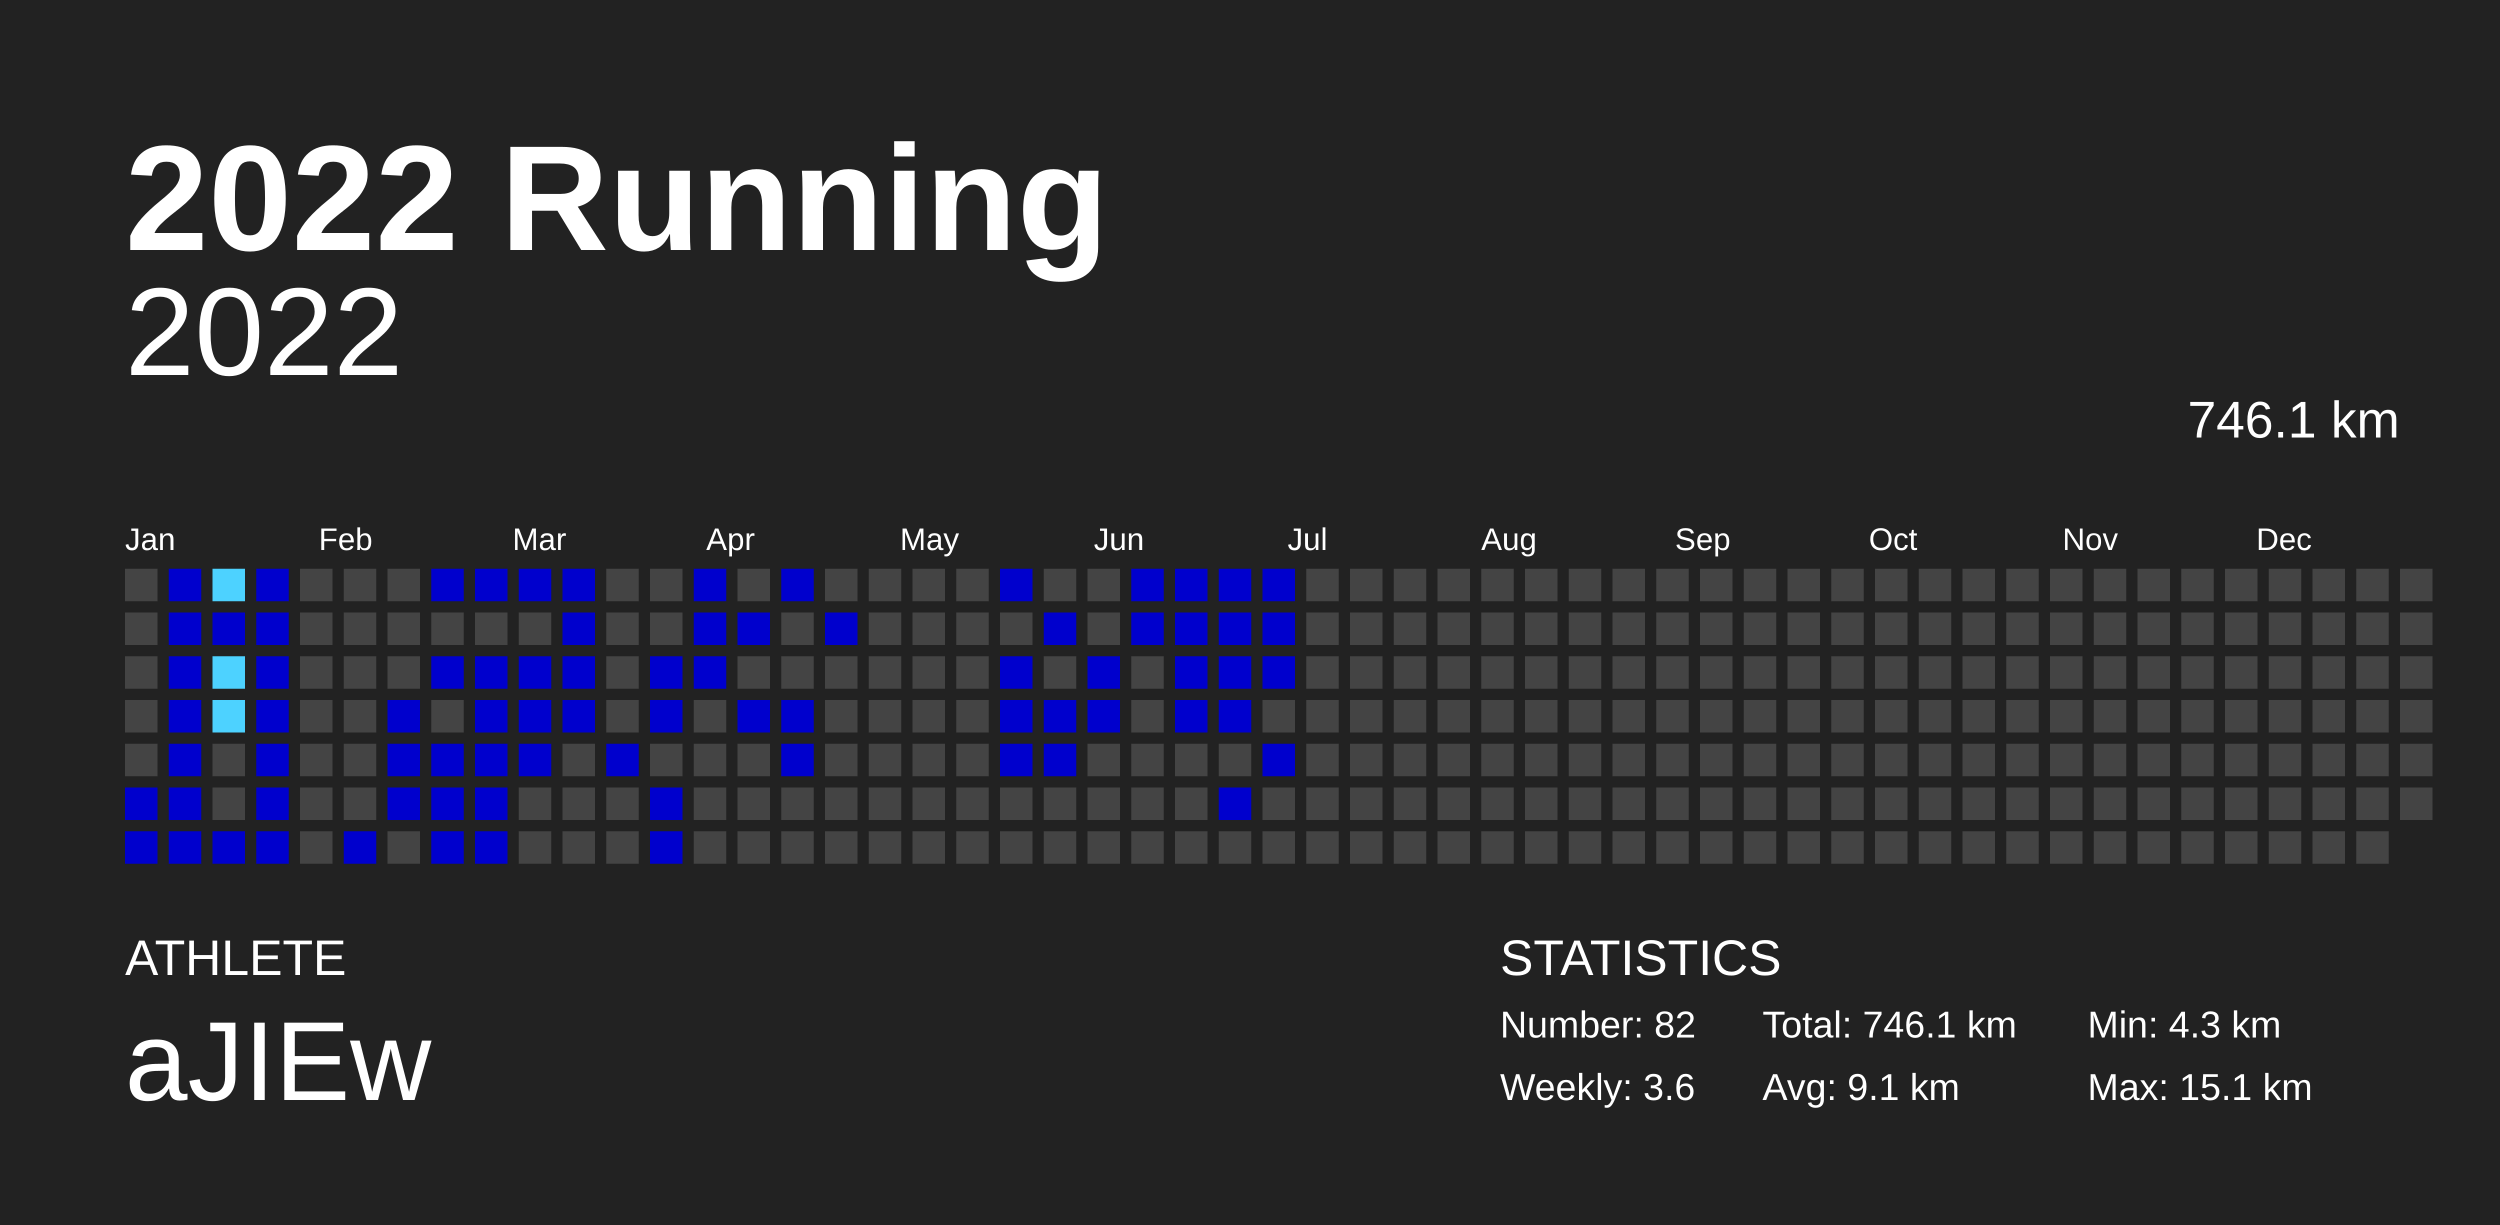
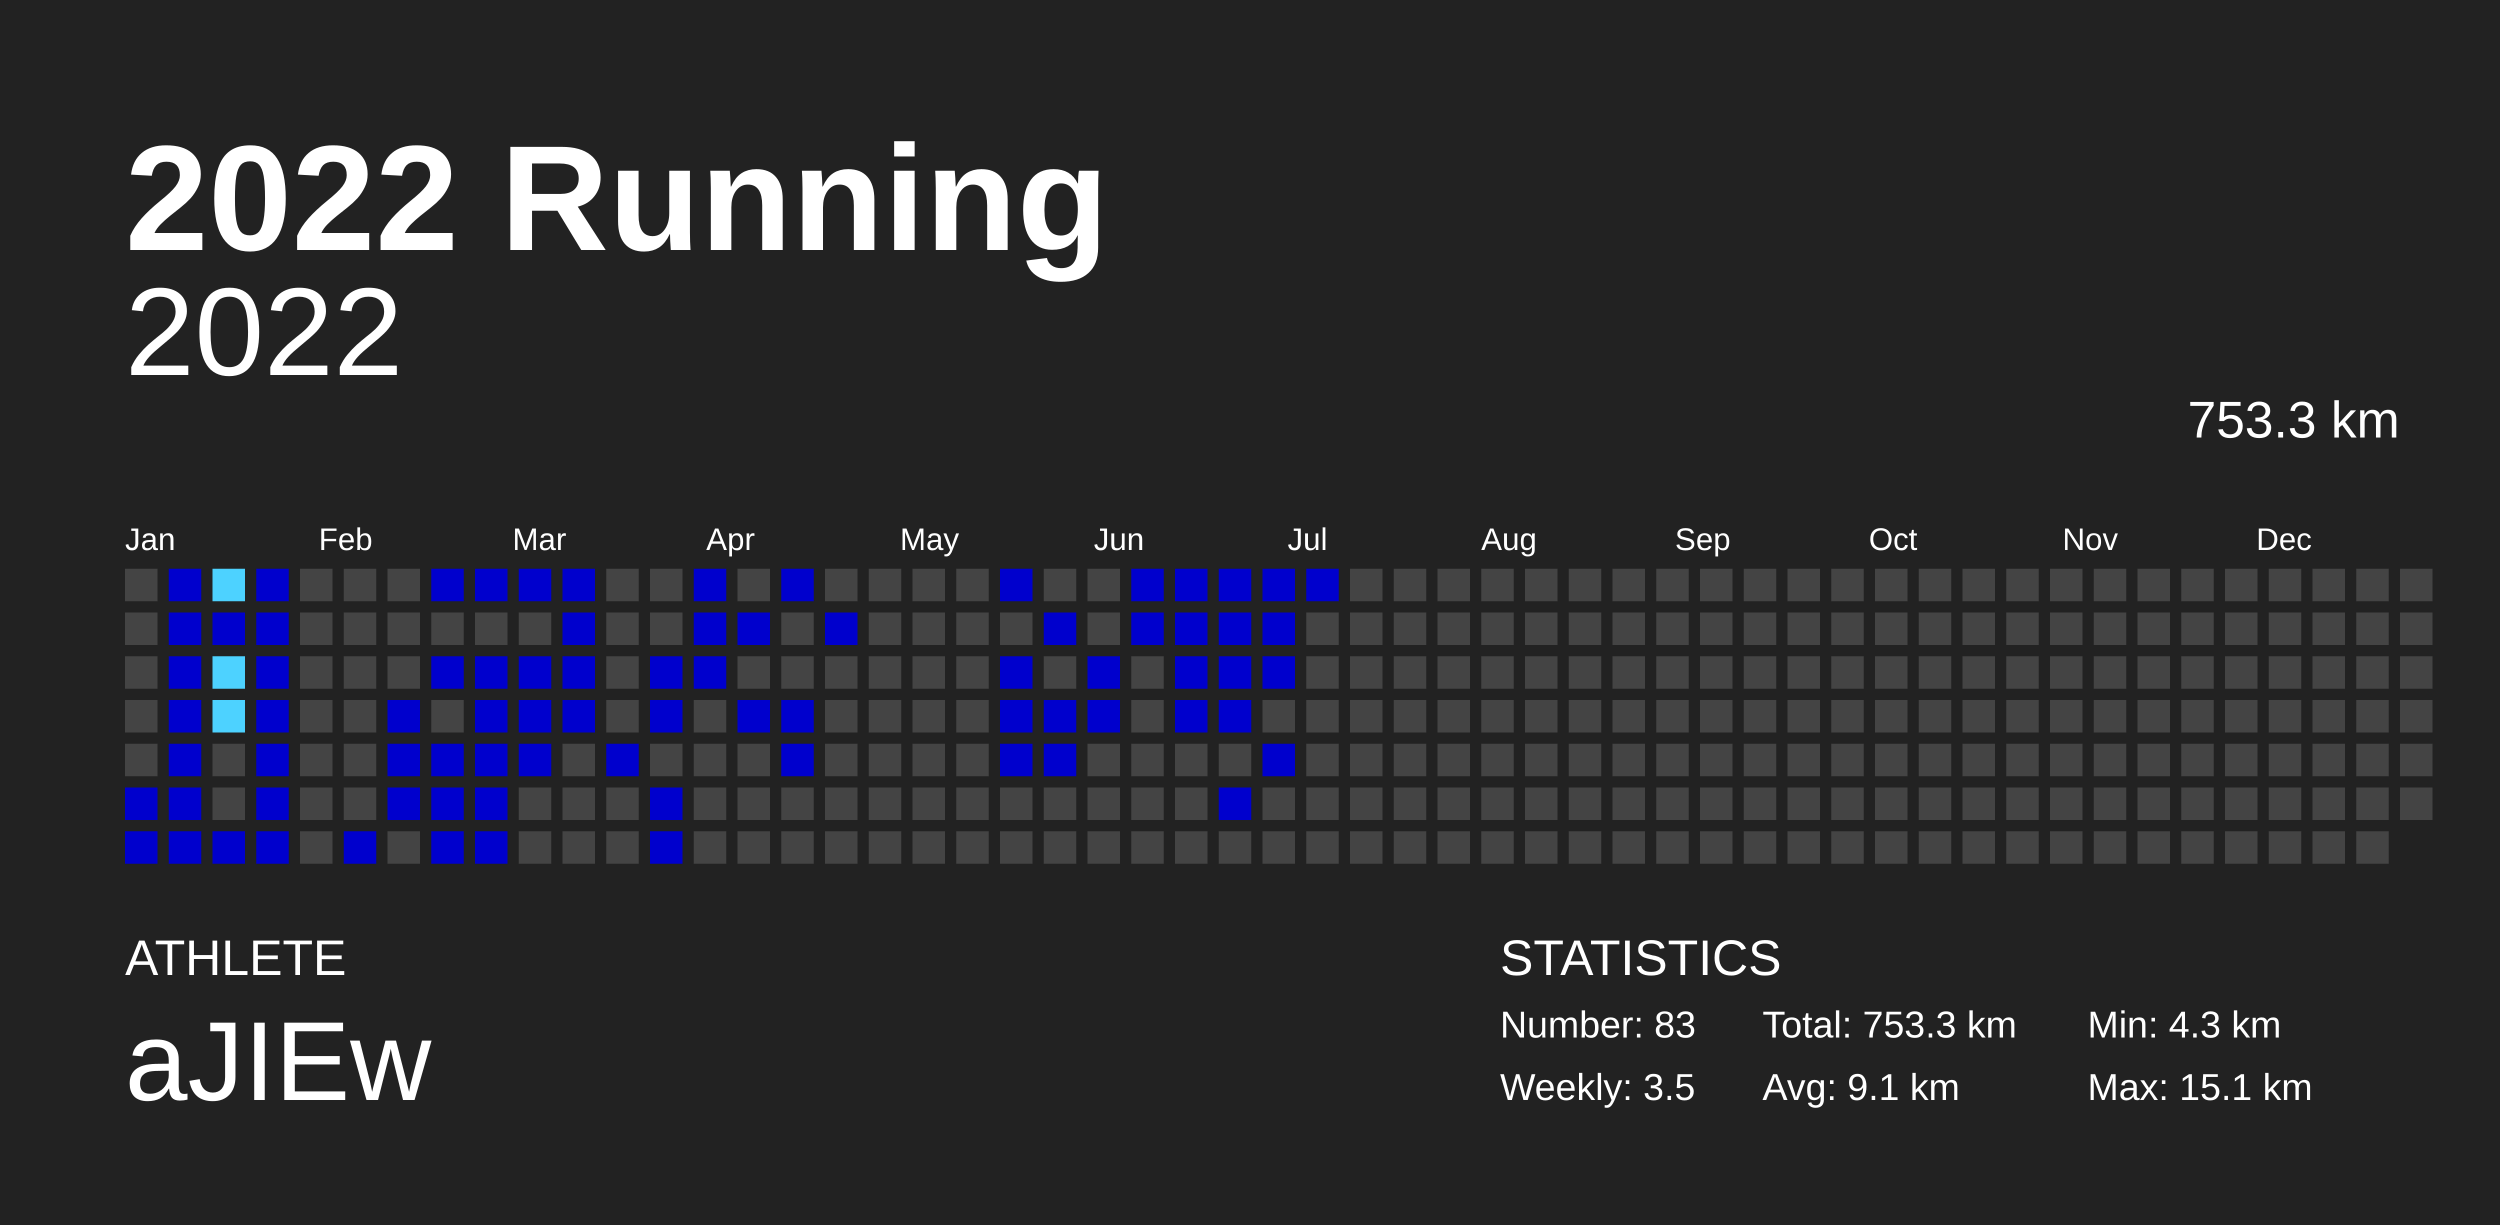
<svg xmlns="http://www.w3.org/2000/svg" baseProfile="full" height="98mm" version="1.1" viewBox="0,0,200,98" width="200mm">
  <defs />
  <rect fill="#222222" height="98" width="200" x="0" y="0" />
  <text fill="#FFFFFF" style="font-size:12px; font-family:Arial; font-weight:bold;" x="10" y="20">2022 Running</text>
  <text fill="#FFFFFF" style="font-size:4px; font-family:Arial" x="10" y="78">ATHLETE</text>
  <text fill="#FFFFFF" style="font-size:9px; font-family:Arial" x="10" y="88">aJIEw</text>
  <text fill="#FFFFFF" style="font-size:4px; font-family:Arial" x="120" y="78">STATISTICS</text>
-   <text fill="#FFFFFF" style="font-size:3px; font-family:Arial" x="120" y="83">Number: 82</text>
-   <text fill="#FFFFFF" style="font-size:3px; font-family:Arial" x="120" y="88">Weekly: 3.6</text>
-   <text fill="#FFFFFF" style="font-size:3px; font-family:Arial" x="141" y="83">Total: 746.1 km</text>
+   <text fill="#FFFFFF" style="font-size:3px; font-family:Arial" x="120" y="83">Number: 83</text>
+   <text fill="#FFFFFF" style="font-size:3px; font-family:Arial" x="120" y="88">Weekly: 3.5</text>
+   <text fill="#FFFFFF" style="font-size:3px; font-family:Arial" x="141" y="83">Total: 753.3 km</text>
  <text fill="#FFFFFF" style="font-size:3px; font-family:Arial" x="141" y="88">Avg: 9.1 km</text>
  <text fill="#FFFFFF" style="font-size:3px; font-family:Arial" x="167" y="83">Min: 4.3 km</text>
  <text fill="#FFFFFF" style="font-size:3px; font-family:Arial" x="167" y="88">Max: 15.1 km</text>
  <text alignment-baseline="hanging" fill="#FFFFFF" style="font-size:10.0px; font-family:Arial;" x="10" y="30">2022</text>
-   <text alignment-baseline="hanging" fill="#FFFFFF" style="font-size:4.125px; font-family:Arial;" x="175" y="35">746.1 km</text>
+   <text alignment-baseline="hanging" fill="#FFFFFF" style="font-size:4.125px; font-family:Arial;" x="175" y="35">753.3 km</text>
  <text fill="#FFFFFF" style="font-size:2.5px; font-family:Arial" x="10.0" y="44">Jan</text>
  <text fill="#FFFFFF" style="font-size:2.5px; font-family:Arial" x="25.5" y="44">Feb</text>
  <text fill="#FFFFFF" style="font-size:2.5px; font-family:Arial" x="41.0" y="44">Mar</text>
  <text fill="#FFFFFF" style="font-size:2.5px; font-family:Arial" x="56.5" y="44">Apr</text>
  <text fill="#FFFFFF" style="font-size:2.5px; font-family:Arial" x="72.0" y="44">May</text>
  <text fill="#FFFFFF" style="font-size:2.5px; font-family:Arial" x="87.5" y="44">Jun</text>
  <text fill="#FFFFFF" style="font-size:2.5px; font-family:Arial" x="103.0" y="44">Jul</text>
  <text fill="#FFFFFF" style="font-size:2.5px; font-family:Arial" x="118.5" y="44">Aug</text>
  <text fill="#FFFFFF" style="font-size:2.5px; font-family:Arial" x="134.0" y="44">Sep</text>
  <text fill="#FFFFFF" style="font-size:2.5px; font-family:Arial" x="149.5" y="44">Oct</text>
  <text fill="#FFFFFF" style="font-size:2.5px; font-family:Arial" x="165.0" y="44">Nov</text>
  <text fill="#FFFFFF" style="font-size:2.5px; font-family:Arial" x="180.5" y="44">Dec</text>
  <rect fill="#444444" height="2.6" width="2.6" x="10.0" y="45.5" />
  <rect fill="#444444" height="2.6" width="2.6" x="10.0" y="49.0" />
  <rect fill="#444444" height="2.6" width="2.6" x="10.0" y="52.5" />
  <rect fill="#444444" height="2.6" width="2.6" x="10.0" y="56.0" />
  <rect fill="#444444" height="2.6" width="2.6" x="10.0" y="59.5" />
  <rect fill="mediumblue" height="2.6" width="2.6" x="10.0" y="63.0" />
  <rect fill="mediumblue" height="2.6" width="2.6" x="10.0" y="66.5" />
  <rect fill="mediumblue" height="2.6" width="2.6" x="13.5" y="45.5" />
  <rect fill="mediumblue" height="2.6" width="2.6" x="13.5" y="49.0" />
  <rect fill="mediumblue" height="2.6" width="2.6" x="13.5" y="52.5" />
  <rect fill="mediumblue" height="2.6" width="2.6" x="13.5" y="56.0" />
  <rect fill="mediumblue" height="2.6" width="2.6" x="13.5" y="59.5" />
  <rect fill="mediumblue" height="2.6" width="2.6" x="13.5" y="63.0" />
  <rect fill="mediumblue" height="2.6" width="2.6" x="13.5" y="66.5" />
  <rect fill="#4dd2ff" height="2.6" width="2.6" x="17.0" y="45.5" />
  <rect fill="mediumblue" height="2.6" width="2.6" x="17.0" y="49.0" />
  <rect fill="#4dd2ff" height="2.6" width="2.6" x="17.0" y="52.5" />
  <rect fill="#4dd2ff" height="2.6" width="2.6" x="17.0" y="56.0" />
  <rect fill="#444444" height="2.6" width="2.6" x="17.0" y="59.5" />
  <rect fill="#444444" height="2.6" width="2.6" x="17.0" y="63.0" />
  <rect fill="mediumblue" height="2.6" width="2.6" x="17.0" y="66.5" />
  <rect fill="mediumblue" height="2.6" width="2.6" x="20.5" y="45.5" />
  <rect fill="mediumblue" height="2.6" width="2.6" x="20.5" y="49.0" />
  <rect fill="mediumblue" height="2.6" width="2.6" x="20.5" y="52.5" />
  <rect fill="mediumblue" height="2.6" width="2.6" x="20.5" y="56.0" />
  <rect fill="mediumblue" height="2.6" width="2.6" x="20.5" y="59.5" />
  <rect fill="mediumblue" height="2.6" width="2.6" x="20.5" y="63.0" />
  <rect fill="mediumblue" height="2.6" width="2.6" x="20.5" y="66.5" />
  <rect fill="#444444" height="2.6" width="2.6" x="24.0" y="45.5" />
  <rect fill="#444444" height="2.6" width="2.6" x="24.0" y="49.0" />
  <rect fill="#444444" height="2.6" width="2.6" x="24.0" y="52.5" />
  <rect fill="#444444" height="2.6" width="2.6" x="24.0" y="56.0" />
  <rect fill="#444444" height="2.6" width="2.6" x="24.0" y="59.5" />
  <rect fill="#444444" height="2.6" width="2.6" x="24.0" y="63.0" />
  <rect fill="#444444" height="2.6" width="2.6" x="24.0" y="66.5" />
  <rect fill="#444444" height="2.6" width="2.6" x="27.5" y="45.5" />
  <rect fill="#444444" height="2.6" width="2.6" x="27.5" y="49.0" />
  <rect fill="#444444" height="2.6" width="2.6" x="27.5" y="52.5" />
  <rect fill="#444444" height="2.6" width="2.6" x="27.5" y="56.0" />
  <rect fill="#444444" height="2.6" width="2.6" x="27.5" y="59.5" />
  <rect fill="#444444" height="2.6" width="2.6" x="27.5" y="63.0" />
  <rect fill="mediumblue" height="2.6" width="2.6" x="27.5" y="66.5" />
  <rect fill="#444444" height="2.6" width="2.6" x="31.0" y="45.5" />
  <rect fill="#444444" height="2.6" width="2.6" x="31.0" y="49.0" />
  <rect fill="#444444" height="2.6" width="2.6" x="31.0" y="52.5" />
  <rect fill="mediumblue" height="2.6" width="2.6" x="31.0" y="56.0" />
  <rect fill="mediumblue" height="2.6" width="2.6" x="31.0" y="59.5" />
  <rect fill="mediumblue" height="2.6" width="2.6" x="31.0" y="63.0" />
  <rect fill="#444444" height="2.6" width="2.6" x="31.0" y="66.5" />
  <rect fill="mediumblue" height="2.6" width="2.6" x="34.5" y="45.5" />
  <rect fill="#444444" height="2.6" width="2.6" x="34.5" y="49.0" />
  <rect fill="mediumblue" height="2.6" width="2.6" x="34.5" y="52.5" />
  <rect fill="#444444" height="2.6" width="2.6" x="34.5" y="56.0" />
  <rect fill="mediumblue" height="2.6" width="2.6" x="34.5" y="59.5" />
  <rect fill="mediumblue" height="2.6" width="2.6" x="34.5" y="63.0" />
  <rect fill="mediumblue" height="2.6" width="2.6" x="34.5" y="66.5" />
  <rect fill="mediumblue" height="2.6" width="2.6" x="38.0" y="45.5" />
  <rect fill="#444444" height="2.6" width="2.6" x="38.0" y="49.0" />
  <rect fill="mediumblue" height="2.6" width="2.6" x="38.0" y="52.5" />
  <rect fill="mediumblue" height="2.6" width="2.6" x="38.0" y="56.0" />
  <rect fill="mediumblue" height="2.6" width="2.6" x="38.0" y="59.5" />
  <rect fill="mediumblue" height="2.6" width="2.6" x="38.0" y="63.0" />
  <rect fill="mediumblue" height="2.6" width="2.6" x="38.0" y="66.5" />
  <rect fill="mediumblue" height="2.6" width="2.6" x="41.5" y="45.5" />
  <rect fill="#444444" height="2.6" width="2.6" x="41.5" y="49.0" />
  <rect fill="mediumblue" height="2.6" width="2.6" x="41.5" y="52.5" />
  <rect fill="mediumblue" height="2.6" width="2.6" x="41.5" y="56.0" />
  <rect fill="mediumblue" height="2.6" width="2.6" x="41.5" y="59.5" />
  <rect fill="#444444" height="2.6" width="2.6" x="41.5" y="63.0" />
  <rect fill="#444444" height="2.6" width="2.6" x="41.5" y="66.5" />
  <rect fill="mediumblue" height="2.6" width="2.6" x="45.0" y="45.5" />
  <rect fill="mediumblue" height="2.6" width="2.6" x="45.0" y="49.0" />
  <rect fill="mediumblue" height="2.6" width="2.6" x="45.0" y="52.5" />
  <rect fill="mediumblue" height="2.6" width="2.6" x="45.0" y="56.0" />
  <rect fill="#444444" height="2.6" width="2.6" x="45.0" y="59.5" />
  <rect fill="#444444" height="2.6" width="2.6" x="45.0" y="63.0" />
  <rect fill="#444444" height="2.6" width="2.6" x="45.0" y="66.5" />
  <rect fill="#444444" height="2.6" width="2.6" x="48.5" y="45.5" />
  <rect fill="#444444" height="2.6" width="2.6" x="48.5" y="49.0" />
  <rect fill="#444444" height="2.6" width="2.6" x="48.5" y="52.5" />
  <rect fill="#444444" height="2.6" width="2.6" x="48.5" y="56.0" />
  <rect fill="mediumblue" height="2.6" width="2.6" x="48.5" y="59.5" />
  <rect fill="#444444" height="2.6" width="2.6" x="48.5" y="63.0" />
  <rect fill="#444444" height="2.6" width="2.6" x="48.5" y="66.5" />
  <rect fill="#444444" height="2.6" width="2.6" x="52.0" y="45.5" />
  <rect fill="#444444" height="2.6" width="2.6" x="52.0" y="49.0" />
  <rect fill="mediumblue" height="2.6" width="2.6" x="52.0" y="52.5" />
  <rect fill="mediumblue" height="2.6" width="2.6" x="52.0" y="56.0" />
  <rect fill="#444444" height="2.6" width="2.6" x="52.0" y="59.5" />
  <rect fill="mediumblue" height="2.6" width="2.6" x="52.0" y="63.0" />
  <rect fill="mediumblue" height="2.6" width="2.6" x="52.0" y="66.5" />
  <rect fill="mediumblue" height="2.6" width="2.6" x="55.5" y="45.5" />
  <rect fill="mediumblue" height="2.6" width="2.6" x="55.5" y="49.0" />
  <rect fill="mediumblue" height="2.6" width="2.6" x="55.5" y="52.5" />
  <rect fill="#444444" height="2.6" width="2.6" x="55.5" y="56.0" />
  <rect fill="#444444" height="2.6" width="2.6" x="55.5" y="59.5" />
  <rect fill="#444444" height="2.6" width="2.6" x="55.5" y="63.0" />
  <rect fill="#444444" height="2.6" width="2.6" x="55.5" y="66.5" />
  <rect fill="#444444" height="2.6" width="2.6" x="59.0" y="45.5" />
  <rect fill="mediumblue" height="2.6" width="2.6" x="59.0" y="49.0" />
  <rect fill="#444444" height="2.6" width="2.6" x="59.0" y="52.5" />
  <rect fill="mediumblue" height="2.6" width="2.6" x="59.0" y="56.0" />
  <rect fill="#444444" height="2.6" width="2.6" x="59.0" y="59.5" />
  <rect fill="#444444" height="2.6" width="2.6" x="59.0" y="63.0" />
  <rect fill="#444444" height="2.6" width="2.6" x="59.0" y="66.5" />
  <rect fill="mediumblue" height="2.6" width="2.6" x="62.5" y="45.5" />
  <rect fill="#444444" height="2.6" width="2.6" x="62.5" y="49.0" />
  <rect fill="#444444" height="2.6" width="2.6" x="62.5" y="52.5" />
  <rect fill="mediumblue" height="2.6" width="2.6" x="62.5" y="56.0" />
  <rect fill="mediumblue" height="2.6" width="2.6" x="62.5" y="59.5" />
  <rect fill="#444444" height="2.6" width="2.6" x="62.5" y="63.0" />
  <rect fill="#444444" height="2.6" width="2.6" x="62.5" y="66.5" />
  <rect fill="#444444" height="2.6" width="2.6" x="66.0" y="45.5" />
  <rect fill="mediumblue" height="2.6" width="2.6" x="66.0" y="49.0" />
  <rect fill="#444444" height="2.6" width="2.6" x="66.0" y="52.5" />
  <rect fill="#444444" height="2.6" width="2.6" x="66.0" y="56.0" />
  <rect fill="#444444" height="2.6" width="2.6" x="66.0" y="59.5" />
  <rect fill="#444444" height="2.6" width="2.6" x="66.0" y="63.0" />
  <rect fill="#444444" height="2.6" width="2.6" x="66.0" y="66.5" />
  <rect fill="#444444" height="2.6" width="2.6" x="69.5" y="45.5" />
  <rect fill="#444444" height="2.6" width="2.6" x="69.5" y="49.0" />
  <rect fill="#444444" height="2.6" width="2.6" x="69.5" y="52.5" />
  <rect fill="#444444" height="2.6" width="2.6" x="69.5" y="56.0" />
  <rect fill="#444444" height="2.6" width="2.6" x="69.5" y="59.5" />
  <rect fill="#444444" height="2.6" width="2.6" x="69.5" y="63.0" />
  <rect fill="#444444" height="2.6" width="2.6" x="69.5" y="66.5" />
  <rect fill="#444444" height="2.6" width="2.6" x="73.0" y="45.5" />
  <rect fill="#444444" height="2.6" width="2.6" x="73.0" y="49.0" />
  <rect fill="#444444" height="2.6" width="2.6" x="73.0" y="52.5" />
  <rect fill="#444444" height="2.6" width="2.6" x="73.0" y="56.0" />
  <rect fill="#444444" height="2.6" width="2.6" x="73.0" y="59.5" />
  <rect fill="#444444" height="2.6" width="2.6" x="73.0" y="63.0" />
  <rect fill="#444444" height="2.6" width="2.6" x="73.0" y="66.5" />
  <rect fill="#444444" height="2.6" width="2.6" x="76.5" y="45.5" />
  <rect fill="#444444" height="2.6" width="2.6" x="76.5" y="49.0" />
  <rect fill="#444444" height="2.6" width="2.6" x="76.5" y="52.5" />
  <rect fill="#444444" height="2.6" width="2.6" x="76.5" y="56.0" />
  <rect fill="#444444" height="2.6" width="2.6" x="76.5" y="59.5" />
  <rect fill="#444444" height="2.6" width="2.6" x="76.5" y="63.0" />
  <rect fill="#444444" height="2.6" width="2.6" x="76.5" y="66.5" />
  <rect fill="mediumblue" height="2.6" width="2.6" x="80.0" y="45.5" />
  <rect fill="#444444" height="2.6" width="2.6" x="80.0" y="49.0" />
  <rect fill="mediumblue" height="2.6" width="2.6" x="80.0" y="52.5" />
  <rect fill="mediumblue" height="2.6" width="2.6" x="80.0" y="56.0" />
  <rect fill="mediumblue" height="2.6" width="2.6" x="80.0" y="59.5" />
  <rect fill="#444444" height="2.6" width="2.6" x="80.0" y="63.0" />
  <rect fill="#444444" height="2.6" width="2.6" x="80.0" y="66.5" />
  <rect fill="#444444" height="2.6" width="2.6" x="83.5" y="45.5" />
  <rect fill="mediumblue" height="2.6" width="2.6" x="83.5" y="49.0" />
  <rect fill="#444444" height="2.6" width="2.6" x="83.5" y="52.5" />
  <rect fill="mediumblue" height="2.6" width="2.6" x="83.5" y="56.0" />
  <rect fill="mediumblue" height="2.6" width="2.6" x="83.5" y="59.5" />
  <rect fill="#444444" height="2.6" width="2.6" x="83.5" y="63.0" />
  <rect fill="#444444" height="2.6" width="2.6" x="83.5" y="66.5" />
  <rect fill="#444444" height="2.6" width="2.6" x="87.0" y="45.5" />
  <rect fill="#444444" height="2.6" width="2.6" x="87.0" y="49.0" />
  <rect fill="mediumblue" height="2.6" width="2.6" x="87.0" y="52.5" />
  <rect fill="mediumblue" height="2.6" width="2.6" x="87.0" y="56.0" />
  <rect fill="#444444" height="2.6" width="2.6" x="87.0" y="59.5" />
  <rect fill="#444444" height="2.6" width="2.6" x="87.0" y="63.0" />
  <rect fill="#444444" height="2.6" width="2.6" x="87.0" y="66.5" />
  <rect fill="mediumblue" height="2.6" width="2.6" x="90.5" y="45.5" />
  <rect fill="mediumblue" height="2.6" width="2.6" x="90.5" y="49.0" />
  <rect fill="#444444" height="2.6" width="2.6" x="90.5" y="52.5" />
  <rect fill="#444444" height="2.6" width="2.6" x="90.5" y="56.0" />
  <rect fill="#444444" height="2.6" width="2.6" x="90.5" y="59.5" />
  <rect fill="#444444" height="2.6" width="2.6" x="90.5" y="63.0" />
  <rect fill="#444444" height="2.6" width="2.6" x="90.5" y="66.5" />
  <rect fill="mediumblue" height="2.6" width="2.6" x="94.0" y="45.5" />
  <rect fill="mediumblue" height="2.6" width="2.6" x="94.0" y="49.0" />
  <rect fill="mediumblue" height="2.6" width="2.6" x="94.0" y="52.5" />
  <rect fill="mediumblue" height="2.6" width="2.6" x="94.0" y="56.0" />
  <rect fill="#444444" height="2.6" width="2.6" x="94.0" y="59.5" />
  <rect fill="#444444" height="2.6" width="2.6" x="94.0" y="63.0" />
  <rect fill="#444444" height="2.6" width="2.6" x="94.0" y="66.5" />
  <rect fill="mediumblue" height="2.6" width="2.6" x="97.5" y="45.5" />
  <rect fill="mediumblue" height="2.6" width="2.6" x="97.5" y="49.0" />
  <rect fill="mediumblue" height="2.6" width="2.6" x="97.5" y="52.5" />
  <rect fill="mediumblue" height="2.6" width="2.6" x="97.5" y="56.0" />
  <rect fill="#444444" height="2.6" width="2.6" x="97.5" y="59.5" />
  <rect fill="mediumblue" height="2.6" width="2.6" x="97.5" y="63.0" />
  <rect fill="#444444" height="2.6" width="2.6" x="97.5" y="66.5" />
  <rect fill="mediumblue" height="2.6" width="2.6" x="101.0" y="45.5" />
  <rect fill="mediumblue" height="2.6" width="2.6" x="101.0" y="49.0" />
  <rect fill="mediumblue" height="2.6" width="2.6" x="101.0" y="52.5" />
  <rect fill="#444444" height="2.6" width="2.6" x="101.0" y="56.0" />
  <rect fill="mediumblue" height="2.6" width="2.6" x="101.0" y="59.5" />
  <rect fill="#444444" height="2.6" width="2.6" x="101.0" y="63.0" />
  <rect fill="#444444" height="2.6" width="2.6" x="101.0" y="66.5" />
-   <rect fill="#444444" height="2.6" width="2.6" x="104.5" y="45.5" />
+   <rect fill="mediumblue" height="2.6" width="2.6" x="104.5" y="45.5" />
  <rect fill="#444444" height="2.6" width="2.6" x="104.5" y="49.0" />
  <rect fill="#444444" height="2.6" width="2.6" x="104.5" y="52.5" />
  <rect fill="#444444" height="2.6" width="2.6" x="104.5" y="56.0" />
  <rect fill="#444444" height="2.6" width="2.6" x="104.5" y="59.5" />
  <rect fill="#444444" height="2.6" width="2.6" x="104.5" y="63.0" />
  <rect fill="#444444" height="2.6" width="2.6" x="104.5" y="66.5" />
  <rect fill="#444444" height="2.6" width="2.6" x="108.0" y="45.5" />
  <rect fill="#444444" height="2.6" width="2.6" x="108.0" y="49.0" />
  <rect fill="#444444" height="2.6" width="2.6" x="108.0" y="52.5" />
  <rect fill="#444444" height="2.6" width="2.6" x="108.0" y="56.0" />
  <rect fill="#444444" height="2.6" width="2.6" x="108.0" y="59.5" />
  <rect fill="#444444" height="2.6" width="2.6" x="108.0" y="63.0" />
  <rect fill="#444444" height="2.6" width="2.6" x="108.0" y="66.5" />
  <rect fill="#444444" height="2.6" width="2.6" x="111.5" y="45.5" />
  <rect fill="#444444" height="2.6" width="2.6" x="111.5" y="49.0" />
  <rect fill="#444444" height="2.6" width="2.6" x="111.5" y="52.5" />
  <rect fill="#444444" height="2.6" width="2.6" x="111.5" y="56.0" />
  <rect fill="#444444" height="2.6" width="2.6" x="111.5" y="59.5" />
  <rect fill="#444444" height="2.6" width="2.6" x="111.5" y="63.0" />
  <rect fill="#444444" height="2.6" width="2.6" x="111.5" y="66.5" />
  <rect fill="#444444" height="2.6" width="2.6" x="115.0" y="45.5" />
  <rect fill="#444444" height="2.6" width="2.6" x="115.0" y="49.0" />
  <rect fill="#444444" height="2.6" width="2.6" x="115.0" y="52.5" />
  <rect fill="#444444" height="2.6" width="2.6" x="115.0" y="56.0" />
  <rect fill="#444444" height="2.6" width="2.6" x="115.0" y="59.5" />
  <rect fill="#444444" height="2.6" width="2.6" x="115.0" y="63.0" />
  <rect fill="#444444" height="2.6" width="2.6" x="115.0" y="66.5" />
  <rect fill="#444444" height="2.6" width="2.6" x="118.5" y="45.5" />
  <rect fill="#444444" height="2.6" width="2.6" x="118.5" y="49.0" />
  <rect fill="#444444" height="2.6" width="2.6" x="118.5" y="52.5" />
  <rect fill="#444444" height="2.6" width="2.6" x="118.5" y="56.0" />
  <rect fill="#444444" height="2.6" width="2.6" x="118.5" y="59.5" />
  <rect fill="#444444" height="2.6" width="2.6" x="118.5" y="63.0" />
  <rect fill="#444444" height="2.6" width="2.6" x="118.5" y="66.5" />
  <rect fill="#444444" height="2.6" width="2.6" x="122.0" y="45.5" />
  <rect fill="#444444" height="2.6" width="2.6" x="122.0" y="49.0" />
  <rect fill="#444444" height="2.6" width="2.6" x="122.0" y="52.5" />
  <rect fill="#444444" height="2.6" width="2.6" x="122.0" y="56.0" />
  <rect fill="#444444" height="2.6" width="2.6" x="122.0" y="59.5" />
  <rect fill="#444444" height="2.6" width="2.6" x="122.0" y="63.0" />
  <rect fill="#444444" height="2.6" width="2.6" x="122.0" y="66.5" />
  <rect fill="#444444" height="2.6" width="2.6" x="125.5" y="45.5" />
  <rect fill="#444444" height="2.6" width="2.6" x="125.5" y="49.0" />
  <rect fill="#444444" height="2.6" width="2.6" x="125.5" y="52.5" />
  <rect fill="#444444" height="2.6" width="2.6" x="125.5" y="56.0" />
  <rect fill="#444444" height="2.6" width="2.6" x="125.5" y="59.5" />
  <rect fill="#444444" height="2.6" width="2.6" x="125.5" y="63.0" />
  <rect fill="#444444" height="2.6" width="2.6" x="125.5" y="66.5" />
  <rect fill="#444444" height="2.6" width="2.6" x="129.0" y="45.5" />
  <rect fill="#444444" height="2.6" width="2.6" x="129.0" y="49.0" />
  <rect fill="#444444" height="2.6" width="2.6" x="129.0" y="52.5" />
  <rect fill="#444444" height="2.6" width="2.6" x="129.0" y="56.0" />
  <rect fill="#444444" height="2.6" width="2.6" x="129.0" y="59.5" />
  <rect fill="#444444" height="2.6" width="2.6" x="129.0" y="63.0" />
  <rect fill="#444444" height="2.6" width="2.6" x="129.0" y="66.5" />
  <rect fill="#444444" height="2.6" width="2.6" x="132.5" y="45.5" />
  <rect fill="#444444" height="2.6" width="2.6" x="132.5" y="49.0" />
  <rect fill="#444444" height="2.6" width="2.6" x="132.5" y="52.5" />
  <rect fill="#444444" height="2.6" width="2.6" x="132.5" y="56.0" />
  <rect fill="#444444" height="2.6" width="2.6" x="132.5" y="59.5" />
  <rect fill="#444444" height="2.6" width="2.6" x="132.5" y="63.0" />
  <rect fill="#444444" height="2.6" width="2.6" x="132.5" y="66.5" />
  <rect fill="#444444" height="2.6" width="2.6" x="136.0" y="45.5" />
  <rect fill="#444444" height="2.6" width="2.6" x="136.0" y="49.0" />
  <rect fill="#444444" height="2.6" width="2.6" x="136.0" y="52.5" />
  <rect fill="#444444" height="2.6" width="2.6" x="136.0" y="56.0" />
  <rect fill="#444444" height="2.6" width="2.6" x="136.0" y="59.5" />
  <rect fill="#444444" height="2.6" width="2.6" x="136.0" y="63.0" />
  <rect fill="#444444" height="2.6" width="2.6" x="136.0" y="66.5" />
  <rect fill="#444444" height="2.6" width="2.6" x="139.5" y="45.5" />
  <rect fill="#444444" height="2.6" width="2.6" x="139.5" y="49.0" />
  <rect fill="#444444" height="2.6" width="2.6" x="139.5" y="52.5" />
  <rect fill="#444444" height="2.6" width="2.6" x="139.5" y="56.0" />
  <rect fill="#444444" height="2.6" width="2.6" x="139.5" y="59.5" />
  <rect fill="#444444" height="2.6" width="2.6" x="139.5" y="63.0" />
  <rect fill="#444444" height="2.6" width="2.6" x="139.5" y="66.5" />
  <rect fill="#444444" height="2.6" width="2.6" x="143.0" y="45.5" />
  <rect fill="#444444" height="2.6" width="2.6" x="143.0" y="49.0" />
  <rect fill="#444444" height="2.6" width="2.6" x="143.0" y="52.5" />
  <rect fill="#444444" height="2.6" width="2.6" x="143.0" y="56.0" />
  <rect fill="#444444" height="2.6" width="2.6" x="143.0" y="59.5" />
  <rect fill="#444444" height="2.6" width="2.6" x="143.0" y="63.0" />
  <rect fill="#444444" height="2.6" width="2.6" x="143.0" y="66.5" />
  <rect fill="#444444" height="2.6" width="2.6" x="146.5" y="45.5" />
  <rect fill="#444444" height="2.6" width="2.6" x="146.5" y="49.0" />
  <rect fill="#444444" height="2.6" width="2.6" x="146.5" y="52.5" />
  <rect fill="#444444" height="2.6" width="2.6" x="146.5" y="56.0" />
  <rect fill="#444444" height="2.6" width="2.6" x="146.5" y="59.5" />
  <rect fill="#444444" height="2.6" width="2.6" x="146.5" y="63.0" />
  <rect fill="#444444" height="2.6" width="2.6" x="146.5" y="66.5" />
  <rect fill="#444444" height="2.6" width="2.6" x="150.0" y="45.5" />
  <rect fill="#444444" height="2.6" width="2.6" x="150.0" y="49.0" />
  <rect fill="#444444" height="2.6" width="2.6" x="150.0" y="52.5" />
  <rect fill="#444444" height="2.6" width="2.6" x="150.0" y="56.0" />
  <rect fill="#444444" height="2.6" width="2.6" x="150.0" y="59.5" />
  <rect fill="#444444" height="2.6" width="2.6" x="150.0" y="63.0" />
  <rect fill="#444444" height="2.6" width="2.6" x="150.0" y="66.5" />
  <rect fill="#444444" height="2.6" width="2.6" x="153.5" y="45.5" />
  <rect fill="#444444" height="2.6" width="2.6" x="153.5" y="49.0" />
  <rect fill="#444444" height="2.6" width="2.6" x="153.5" y="52.5" />
  <rect fill="#444444" height="2.6" width="2.6" x="153.5" y="56.0" />
  <rect fill="#444444" height="2.6" width="2.6" x="153.5" y="59.5" />
  <rect fill="#444444" height="2.6" width="2.6" x="153.5" y="63.0" />
  <rect fill="#444444" height="2.6" width="2.6" x="153.5" y="66.5" />
  <rect fill="#444444" height="2.6" width="2.6" x="157.0" y="45.5" />
  <rect fill="#444444" height="2.6" width="2.6" x="157.0" y="49.0" />
  <rect fill="#444444" height="2.6" width="2.6" x="157.0" y="52.5" />
  <rect fill="#444444" height="2.6" width="2.6" x="157.0" y="56.0" />
  <rect fill="#444444" height="2.6" width="2.6" x="157.0" y="59.5" />
  <rect fill="#444444" height="2.6" width="2.6" x="157.0" y="63.0" />
  <rect fill="#444444" height="2.6" width="2.6" x="157.0" y="66.5" />
  <rect fill="#444444" height="2.6" width="2.6" x="160.5" y="45.5" />
  <rect fill="#444444" height="2.6" width="2.6" x="160.5" y="49.0" />
  <rect fill="#444444" height="2.6" width="2.6" x="160.5" y="52.5" />
  <rect fill="#444444" height="2.6" width="2.6" x="160.5" y="56.0" />
  <rect fill="#444444" height="2.6" width="2.6" x="160.5" y="59.5" />
  <rect fill="#444444" height="2.6" width="2.6" x="160.5" y="63.0" />
  <rect fill="#444444" height="2.6" width="2.6" x="160.5" y="66.5" />
  <rect fill="#444444" height="2.6" width="2.6" x="164.0" y="45.5" />
  <rect fill="#444444" height="2.6" width="2.6" x="164.0" y="49.0" />
  <rect fill="#444444" height="2.6" width="2.6" x="164.0" y="52.5" />
  <rect fill="#444444" height="2.6" width="2.6" x="164.0" y="56.0" />
  <rect fill="#444444" height="2.6" width="2.6" x="164.0" y="59.5" />
  <rect fill="#444444" height="2.6" width="2.6" x="164.0" y="63.0" />
  <rect fill="#444444" height="2.6" width="2.6" x="164.0" y="66.5" />
  <rect fill="#444444" height="2.6" width="2.6" x="167.5" y="45.5" />
  <rect fill="#444444" height="2.6" width="2.6" x="167.5" y="49.0" />
  <rect fill="#444444" height="2.6" width="2.6" x="167.5" y="52.5" />
  <rect fill="#444444" height="2.6" width="2.6" x="167.5" y="56.0" />
  <rect fill="#444444" height="2.6" width="2.6" x="167.5" y="59.5" />
  <rect fill="#444444" height="2.6" width="2.6" x="167.5" y="63.0" />
  <rect fill="#444444" height="2.6" width="2.6" x="167.5" y="66.5" />
  <rect fill="#444444" height="2.6" width="2.6" x="171.0" y="45.5" />
  <rect fill="#444444" height="2.6" width="2.6" x="171.0" y="49.0" />
  <rect fill="#444444" height="2.6" width="2.6" x="171.0" y="52.5" />
  <rect fill="#444444" height="2.6" width="2.6" x="171.0" y="56.0" />
  <rect fill="#444444" height="2.6" width="2.6" x="171.0" y="59.5" />
  <rect fill="#444444" height="2.6" width="2.6" x="171.0" y="63.0" />
  <rect fill="#444444" height="2.6" width="2.6" x="171.0" y="66.5" />
  <rect fill="#444444" height="2.6" width="2.6" x="174.5" y="45.5" />
  <rect fill="#444444" height="2.6" width="2.6" x="174.5" y="49.0" />
  <rect fill="#444444" height="2.6" width="2.6" x="174.5" y="52.5" />
  <rect fill="#444444" height="2.6" width="2.6" x="174.5" y="56.0" />
  <rect fill="#444444" height="2.6" width="2.6" x="174.5" y="59.5" />
  <rect fill="#444444" height="2.6" width="2.6" x="174.5" y="63.0" />
  <rect fill="#444444" height="2.6" width="2.6" x="174.5" y="66.5" />
  <rect fill="#444444" height="2.6" width="2.6" x="178.0" y="45.5" />
  <rect fill="#444444" height="2.6" width="2.6" x="178.0" y="49.0" />
  <rect fill="#444444" height="2.6" width="2.6" x="178.0" y="52.5" />
  <rect fill="#444444" height="2.6" width="2.6" x="178.0" y="56.0" />
  <rect fill="#444444" height="2.6" width="2.6" x="178.0" y="59.5" />
  <rect fill="#444444" height="2.6" width="2.6" x="178.0" y="63.0" />
  <rect fill="#444444" height="2.6" width="2.6" x="178.0" y="66.5" />
  <rect fill="#444444" height="2.6" width="2.6" x="181.5" y="45.5" />
  <rect fill="#444444" height="2.6" width="2.6" x="181.5" y="49.0" />
  <rect fill="#444444" height="2.6" width="2.6" x="181.5" y="52.5" />
  <rect fill="#444444" height="2.6" width="2.6" x="181.5" y="56.0" />
  <rect fill="#444444" height="2.6" width="2.6" x="181.5" y="59.5" />
  <rect fill="#444444" height="2.6" width="2.6" x="181.5" y="63.0" />
  <rect fill="#444444" height="2.6" width="2.6" x="181.5" y="66.5" />
  <rect fill="#444444" height="2.6" width="2.6" x="185.0" y="45.5" />
  <rect fill="#444444" height="2.6" width="2.6" x="185.0" y="49.0" />
  <rect fill="#444444" height="2.6" width="2.6" x="185.0" y="52.5" />
  <rect fill="#444444" height="2.6" width="2.6" x="185.0" y="56.0" />
  <rect fill="#444444" height="2.6" width="2.6" x="185.0" y="59.5" />
  <rect fill="#444444" height="2.6" width="2.6" x="185.0" y="63.0" />
  <rect fill="#444444" height="2.6" width="2.6" x="185.0" y="66.5" />
  <rect fill="#444444" height="2.6" width="2.6" x="188.5" y="45.5" />
  <rect fill="#444444" height="2.6" width="2.6" x="188.5" y="49.0" />
  <rect fill="#444444" height="2.6" width="2.6" x="188.5" y="52.5" />
  <rect fill="#444444" height="2.6" width="2.6" x="188.5" y="56.0" />
  <rect fill="#444444" height="2.6" width="2.6" x="188.5" y="59.5" />
  <rect fill="#444444" height="2.6" width="2.6" x="188.5" y="63.0" />
  <rect fill="#444444" height="2.6" width="2.6" x="188.5" y="66.5" />
  <rect fill="#444444" height="2.6" width="2.6" x="192.0" y="45.5" />
  <rect fill="#444444" height="2.6" width="2.6" x="192.0" y="49.0" />
  <rect fill="#444444" height="2.6" width="2.6" x="192.0" y="52.5" />
  <rect fill="#444444" height="2.6" width="2.6" x="192.0" y="56.0" />
  <rect fill="#444444" height="2.6" width="2.6" x="192.0" y="59.5" />
  <rect fill="#444444" height="2.6" width="2.6" x="192.0" y="63.0" />
</svg>
